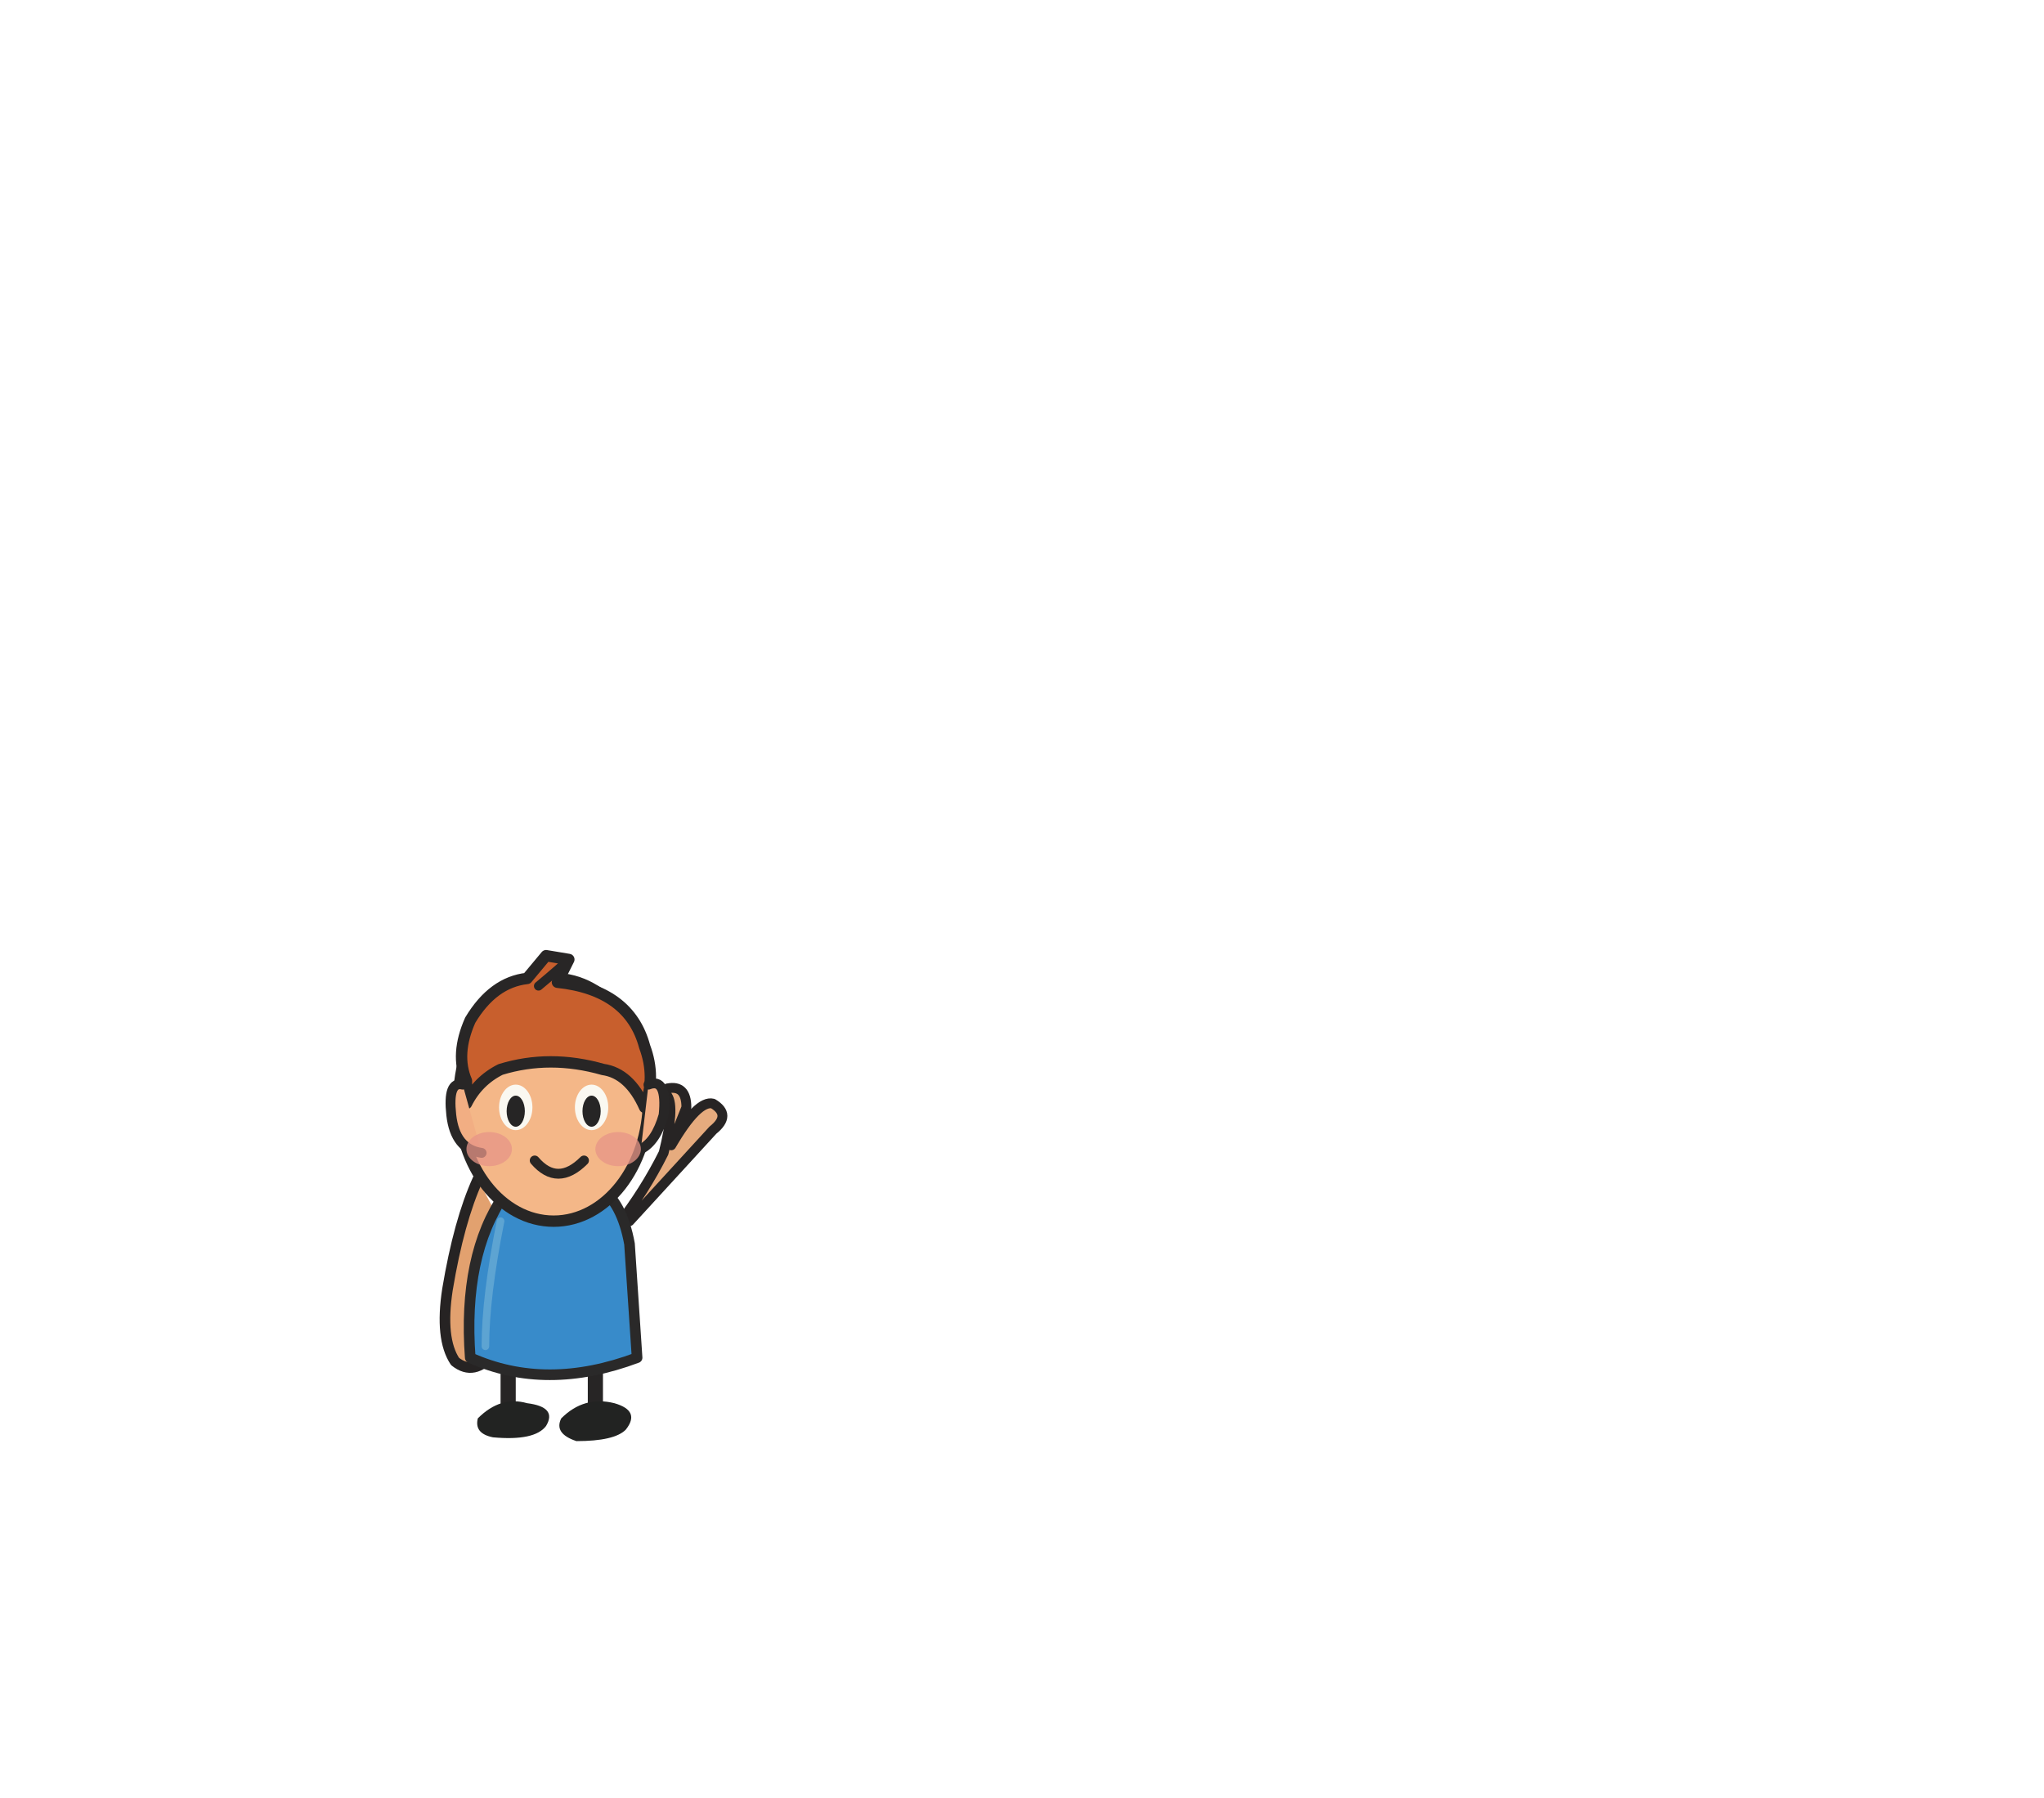
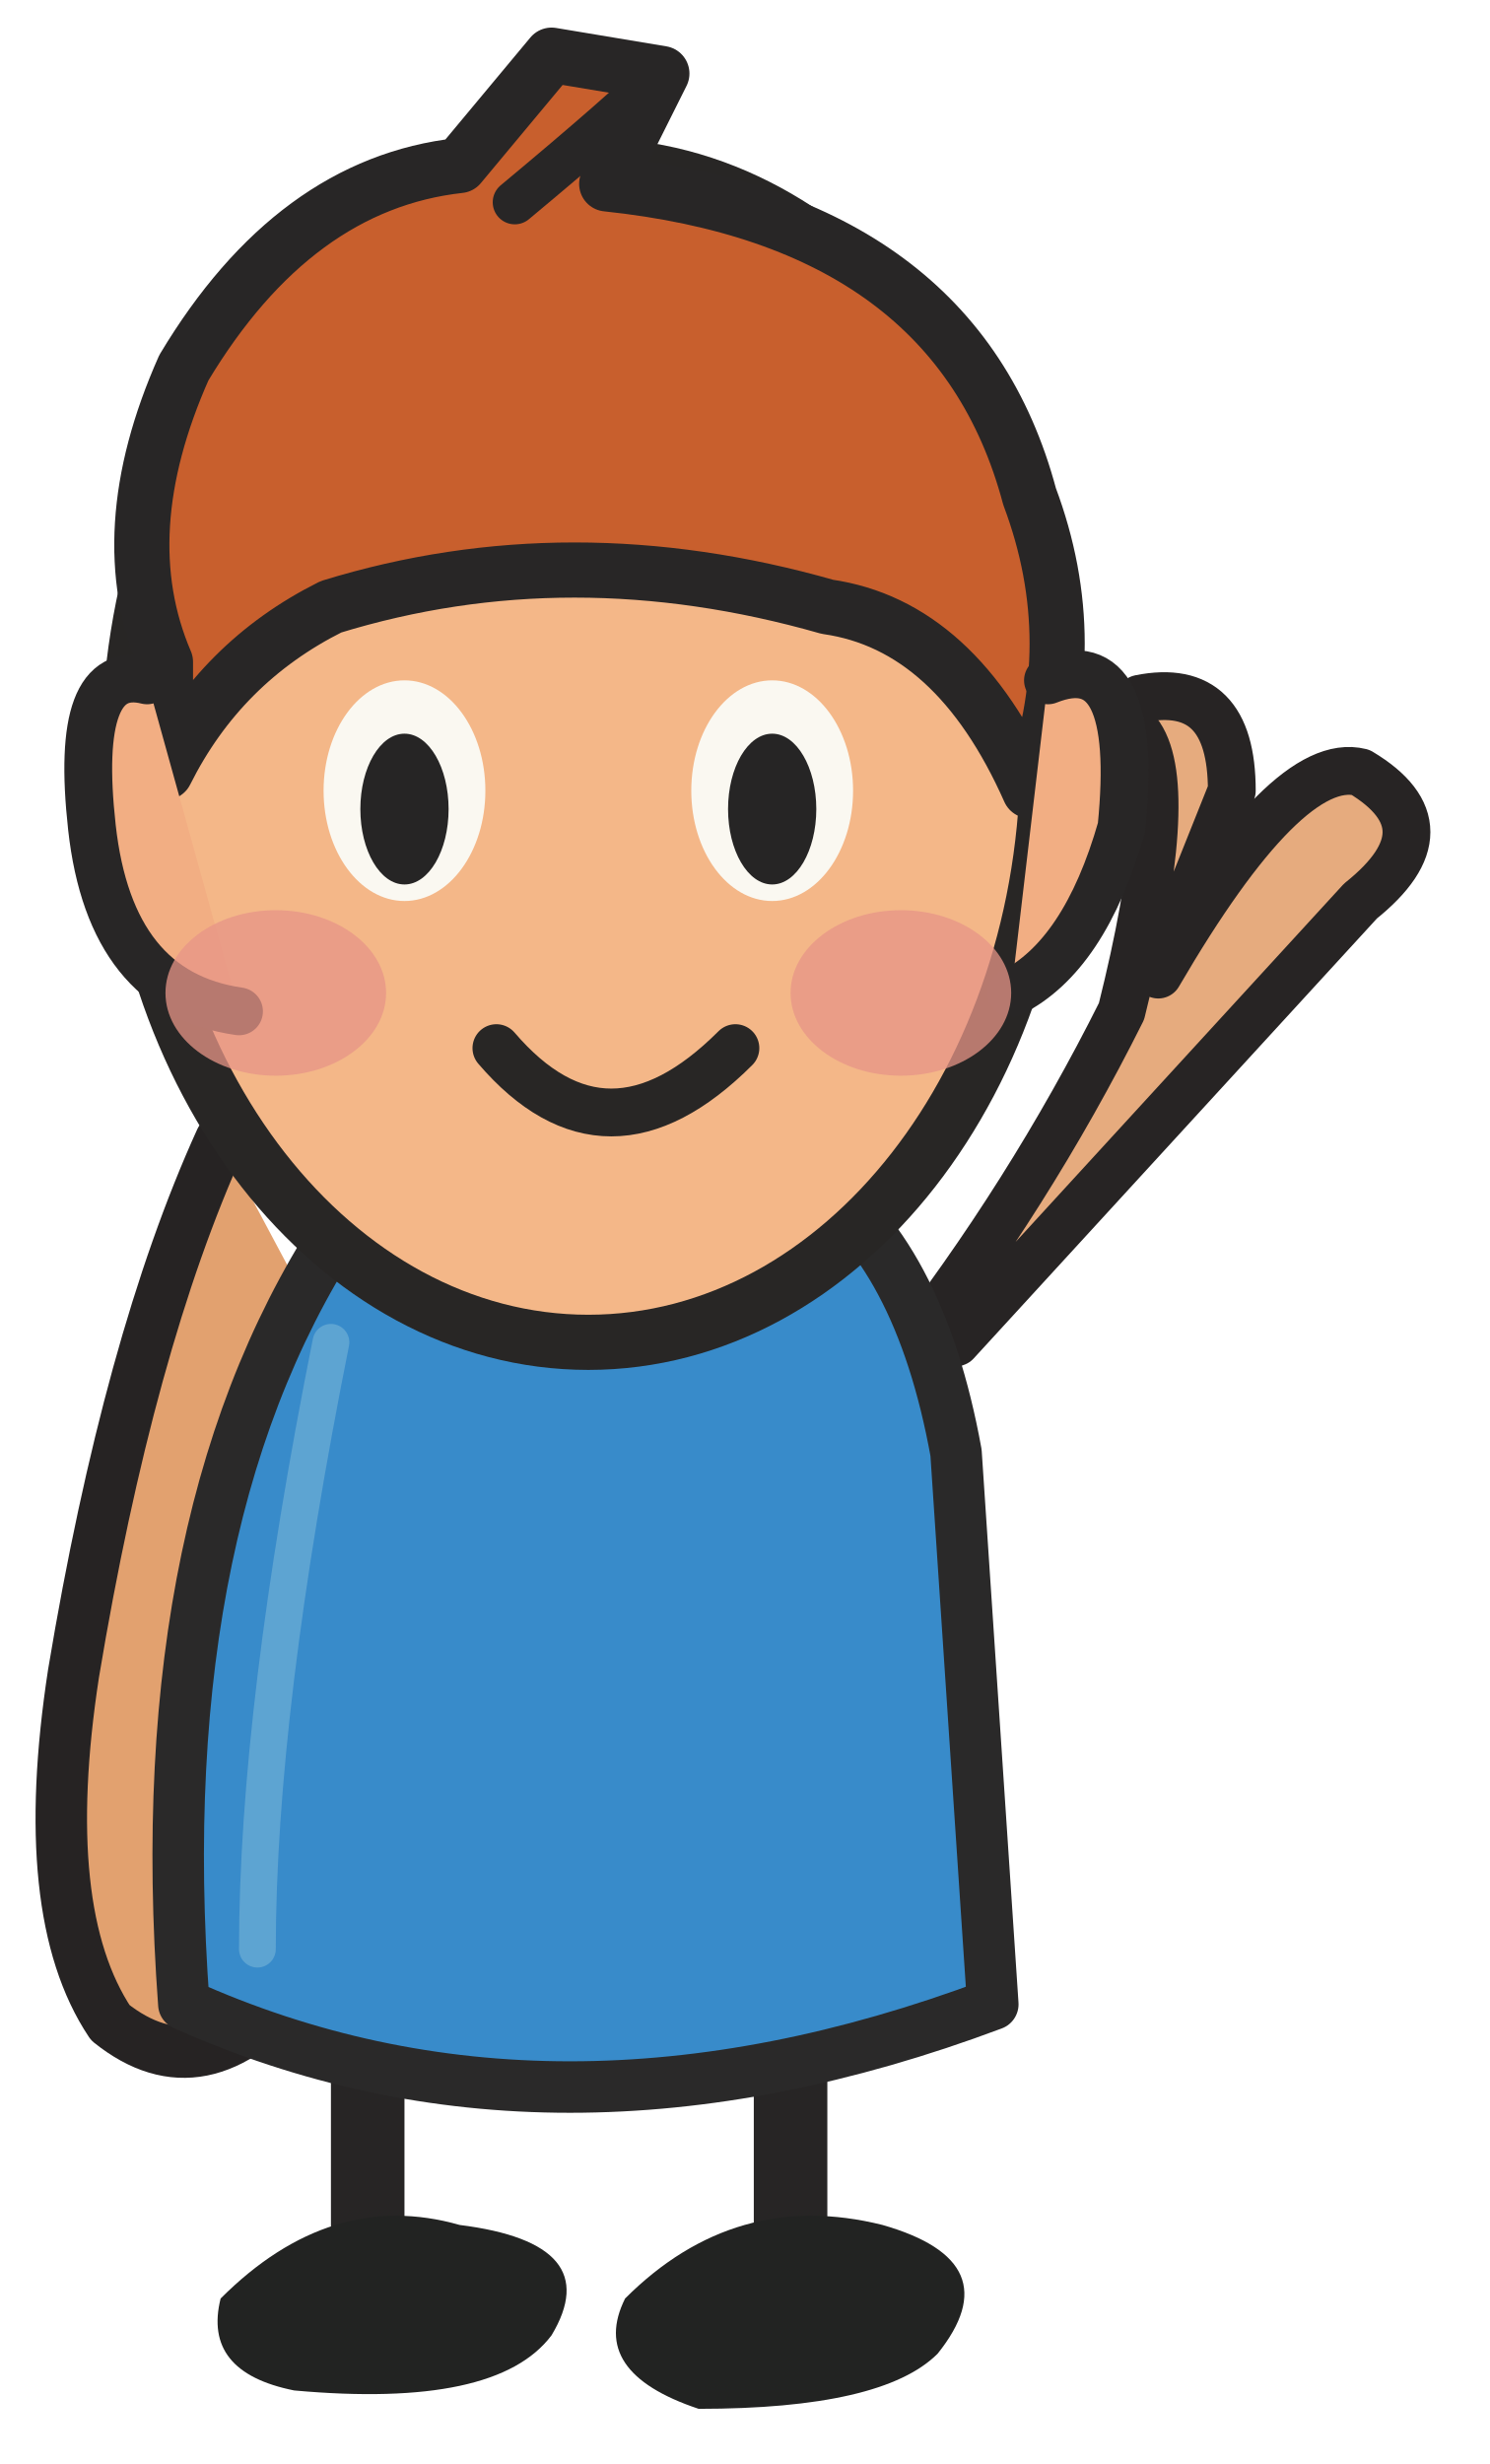
- <svg xmlns="http://www.w3.org/2000/svg" viewBox="0 0 539 474" width="539" height="474">
+ <svg xmlns="http://www.w3.org/2000/svg" viewBox="114 249 81 134" width="81" height="134" preserveAspectRatio="xMidYMid meet">
  <g id="character" stroke-linecap="round" stroke-linejoin="round" transform="translate(-5 76)">
    <g id="character-left-arm">
      <path d="M131 235 Q126 246 123 264 Q121 277 125 283 Q130 287 135 281 L139 250" fill="#E2A16F" stroke="#262323" stroke-width="2.8" />
    </g>
    <g id="character-right-arm">
      <path d="M168 247 Q175 238 180 228 Q183 216 181 213 Q178 210 176 216 L174 225 Q177 214 181 211 Q186 210 186 216 L182 226 Q189 214 193 215 Q198 218 193 222 L182 234 L171 246Z" fill="#E6AB7E" stroke="#272424" stroke-width="2.6" />
    </g>
    <path d="M139 280 L139 294 M162 280 L162 294" stroke="#272525" stroke-width="4" />
    <path d="M131 298 Q137 292 144 294 Q152 295 149 300 Q146 304 135 303 Q130 302 131 298Z" fill="#222322" />
    <path d="M153 298 Q159 292 167 294 Q174 296 170 301 Q167 304 157 304 Q151 302 153 298Z" fill="#222322" />
    <g id="character-head">
      <path d="M138 239 Q127 255 129 282 Q149 291 173 282 L171 252 Q169 241 163 237" fill="#388BCA" stroke="#2A2929" stroke-width="2.8" />
      <path d="M137 246 Q133 266 133 279" fill="none" stroke="#62A6D3" stroke-width="2" opacity=".9" />
      <ellipse cx="151" cy="214" rx="25" ry="32" fill="#F4B788" stroke="#282625" stroke-width="3" />
      <path d="M128 209 Q125 202 129 193 Q135 183 144 182 L149 176 L155 177 L152 183 Q171 185 175 200 Q178 208 175 216 Q171 207 164 206 Q150 202 137 206 Q131 209 128 215Z" fill="#C85F2D" stroke="#282626" stroke-width="3" />
      <path d="M147 184 Q153 179 155 177" fill="none" stroke="#282626" stroke-width="2.4" />
      <path d="M127 210 Q123 209 124 218 Q125 227 132 228" fill="#F2AE83" stroke="#282626" stroke-width="2.6" />
      <path d="M176 210 Q181 208 180 218 Q178 225 174 227" fill="#F2AE83" stroke="#282626" stroke-width="2.6" />
      <ellipse cx="141" cy="216" rx="4.4" ry="6" fill="#FAF8F1" />
      <ellipse cx="161" cy="216" rx="4.4" ry="6" fill="#FAF8F1" />
      <ellipse cx="141" cy="217" rx="2.4" ry="4.1" fill="#262525" />
      <ellipse cx="161" cy="217" rx="2.4" ry="4.1" fill="#262525" />
      <ellipse cx="134" cy="227" rx="6" ry="4.5" fill="#E79487" opacity=".75" />
      <ellipse cx="168" cy="227" rx="6" ry="4.5" fill="#E79487" opacity=".75" />
      <path d="M146 230 Q152 237 159 230" fill="none" stroke="#282625" stroke-width="2.6" />
    </g>
  </g>
</svg>
